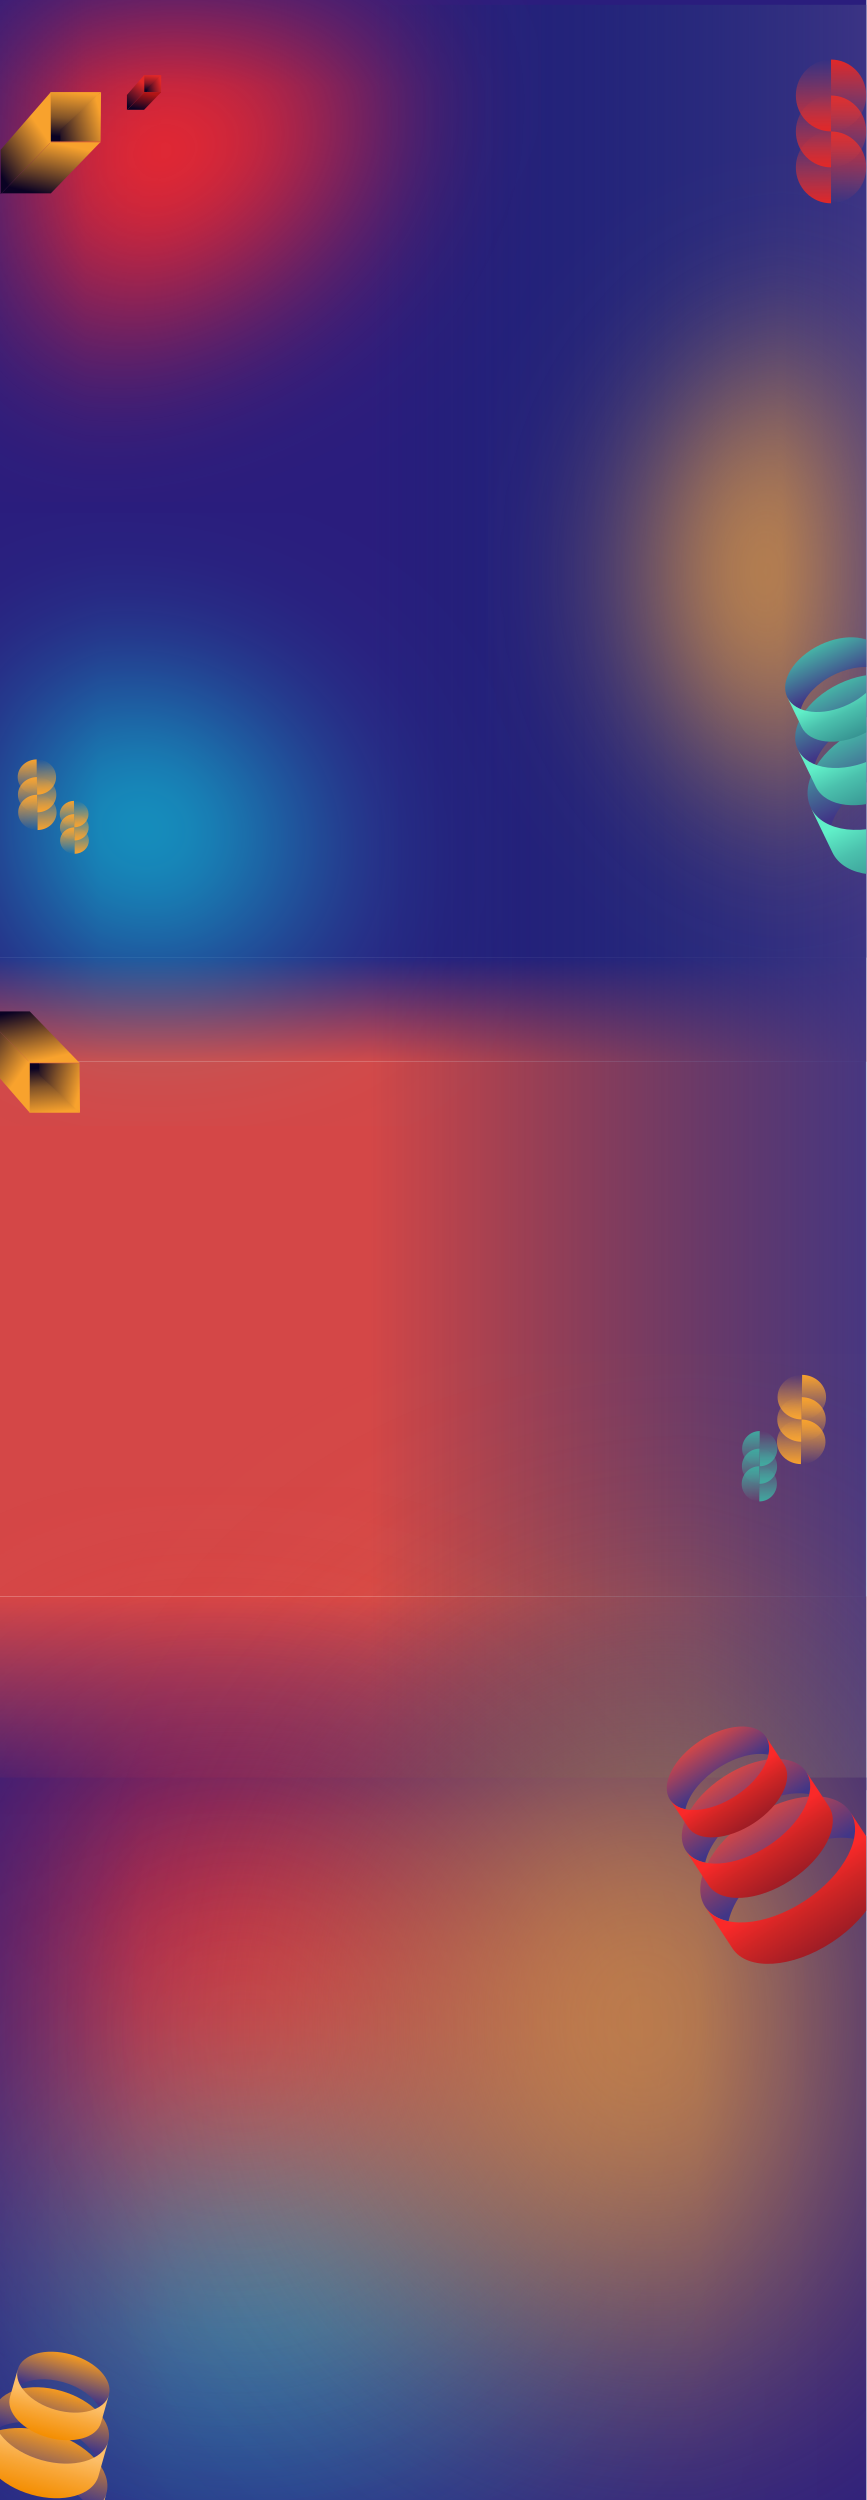
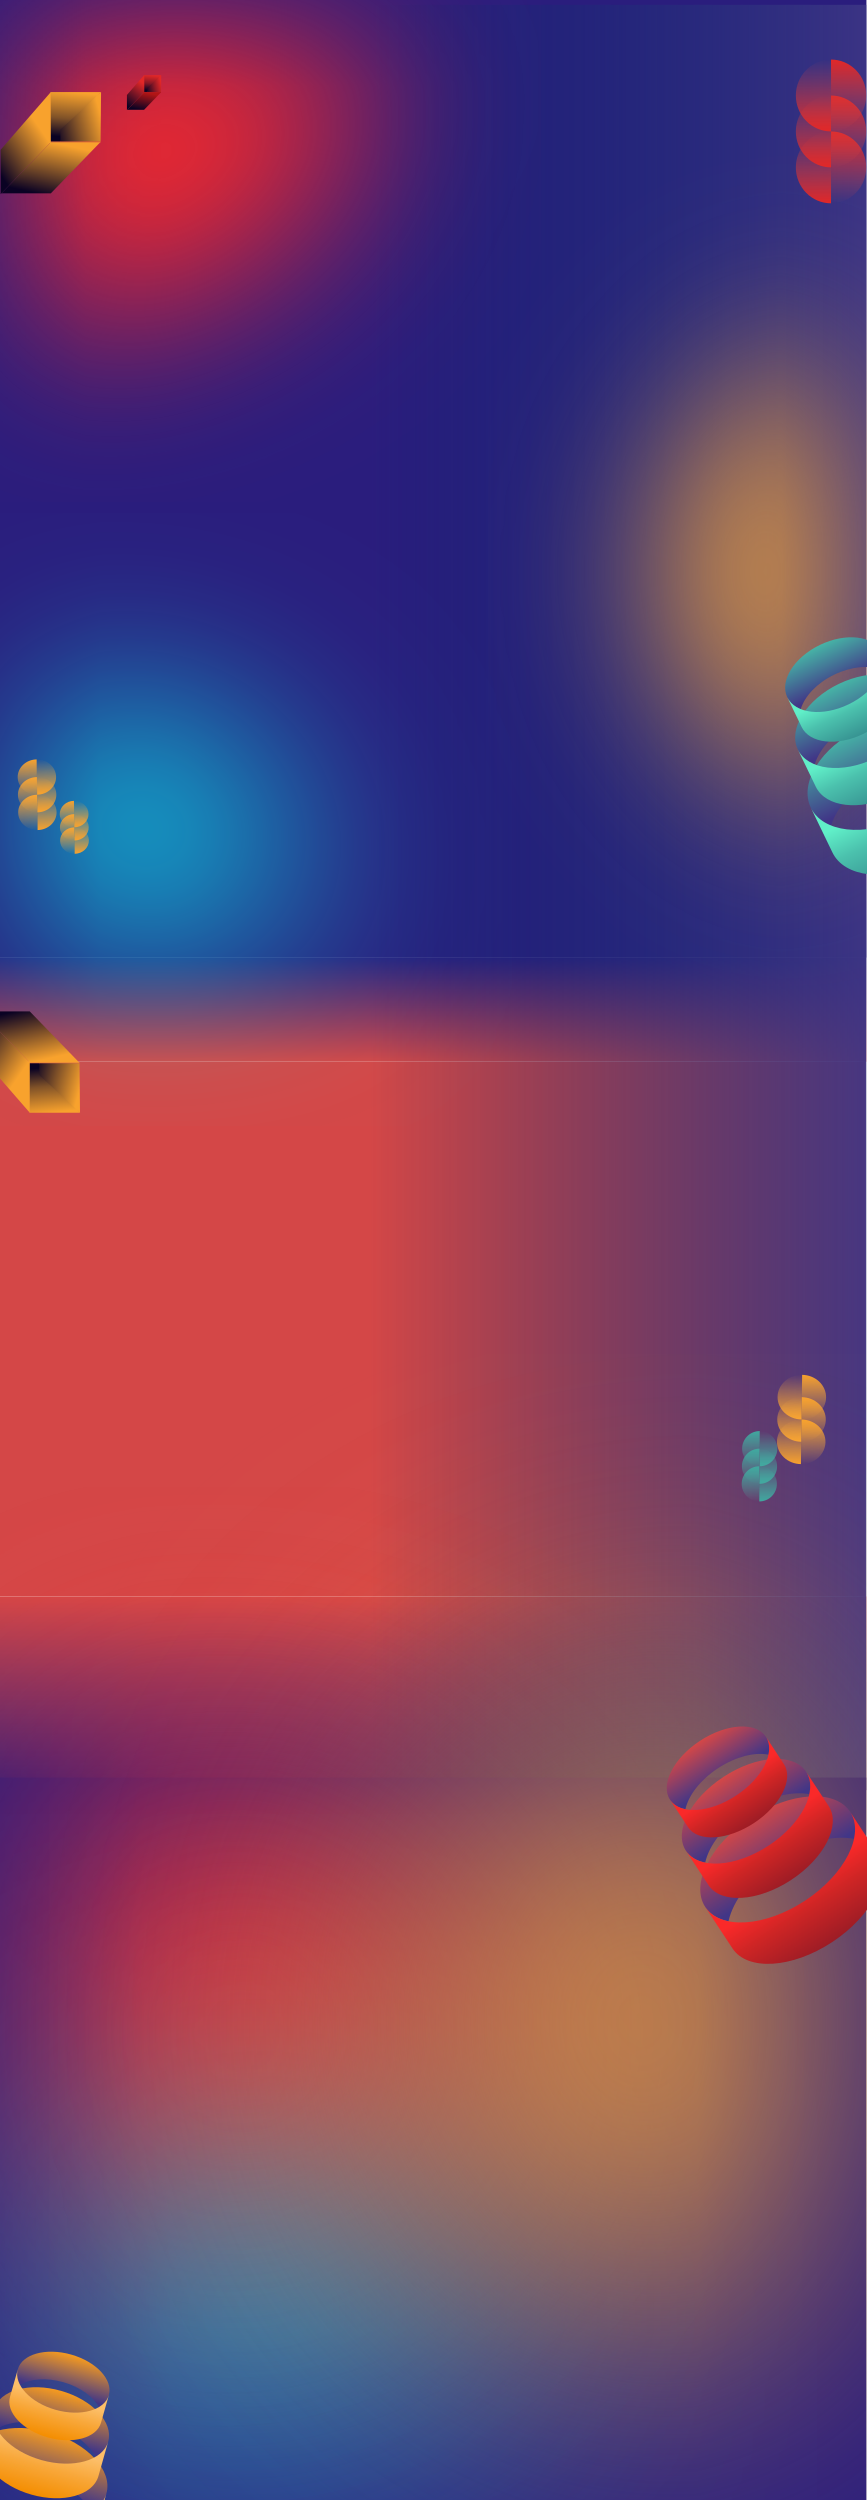
<svg xmlns="http://www.w3.org/2000/svg" width="1440" height="4156" viewBox="0 0 1440 4156" fill="none">
-   <g clip-path="url(#clip0_856_2830)">
+   <g clipPath="url(#clip0_856_2830)">
    <rect width="1440" height="4156" fill="white" />
    <rect y="2654" width="1440" height="322" fill="url(#paint0_linear_856_2830)" />
    <rect y="1592" width="1440" height="173" fill="url(#paint1_linear_856_2830)" />
    <rect y="1765" width="1439" height="889" fill="#D44747" />
    <path d="M0 -7H1440V1592H0V-7Z" fill="#2A1D7D" />
    <path d="M0 -7H1440V1592H0V-7Z" fill="#2A1D7D" />
    <rect y="8" width="1440" height="4148" fill="url(#paint2_linear_856_2830)" />
    <g filter="url(#filter0_f_856_2830)">
      <path d="M2102 949.792C2102 1179.65 1880.28 1366 1606.78 1366C1333.28 1366 1111.56 1179.65 1111.56 949.792C1111.56 719.929 1333.28 533.588 1606.78 533.588C1880.28 533.588 2102 719.929 2102 949.792Z" fill="#F8A738" />
    </g>
    <g filter="url(#filter1_f_856_2830)">
      <path d="M501 1521.5C501 1437.29 465.389 1356.54 402.002 1296.99C338.615 1237.45 252.643 1204 163 1204C73.357 1204 -12.615 1237.45 -76.002 1296.99C-139.389 1356.54 -175 1437.29 -175 1521.5L163 1521.5H501Z" fill="#00FFFC" />
    </g>
    <g filter="url(#filter2_f_856_2830)">
      <ellipse cx="83.853" cy="143.702" rx="513.853" ry="389.887" fill="#FA2929" />
    </g>
    <path d="M1381.5 337.999C1365.98 337.999 1351.1 331.704 1340.13 320.498C1329.16 309.293 1323 294.095 1323 278.249C1323 262.402 1329.16 247.205 1340.14 236C1351.11 224.795 1365.99 218.5 1381.5 218.5L1381.5 278.25L1381.5 337.999Z" fill="url(#paint3_linear_856_2830)" />
    <path d="M1381.5 218.5C1397.01 218.501 1411.89 224.796 1422.86 236.001C1433.83 247.207 1440 262.404 1440 278.251C1440 294.097 1433.83 309.295 1422.86 320.5C1411.89 331.705 1397.01 337.999 1381.5 337.999L1381.5 278.25L1381.5 218.5Z" fill="url(#paint4_linear_856_2830)" />
    <path d="M1381.5 278.25C1365.98 278.249 1351.11 271.954 1340.13 260.749C1329.16 249.543 1323 234.346 1323 218.499C1323 202.653 1329.17 187.455 1340.14 176.25C1351.11 165.045 1365.99 158.751 1381.5 158.751L1381.5 218.5L1381.5 278.25Z" fill="url(#paint5_linear_856_2830)" />
    <path d="M1381.5 158.751C1397.02 158.751 1411.89 165.046 1422.86 176.252C1433.83 187.457 1440 202.655 1440 218.501C1440 234.348 1433.83 249.545 1422.86 260.75C1411.89 271.955 1397.01 278.25 1381.5 278.25L1381.5 218.5L1381.5 158.751Z" fill="url(#paint6_linear_856_2830)" />
    <path d="M1381.5 218.5C1365.99 218.5 1351.11 212.205 1340.14 200.999C1329.17 189.794 1323 174.596 1323 158.75C1323 142.903 1329.17 127.706 1340.14 116.501C1351.11 105.296 1365.99 99.001 1381.5 99.001L1381.5 158.751L1381.5 218.5Z" fill="url(#paint7_linear_856_2830)" />
    <path d="M1381.5 99.002C1397.02 99.002 1411.9 105.297 1422.87 116.503C1433.84 127.708 1440 142.906 1440 158.752C1440 174.599 1433.84 189.796 1422.86 201.001C1411.89 212.206 1397.01 218.501 1381.5 218.501L1381.5 158.751L1381.5 99.002Z" fill="url(#paint8_linear_856_2830)" />
    <path d="M239.524 125L211 157.803V183L239.524 153.525V125Z" fill="url(#paint9_linear_856_2830)" />
    <path d="M267.573 153.524H239.524L211.475 182.524H239.524L267.573 153.524Z" fill="url(#paint10_linear_856_2830)" />
    <path d="M239.381 125H268.049L244.828 153.095H239.381V125Z" fill="url(#paint11_linear_856_2830)" />
    <path d="M268.049 125L267.762 153.095H244.971V146.358L268.049 125Z" fill="url(#paint12_linear_856_2830)" />
    <path d="M267.762 153.382H239.381" stroke="url(#paint13_linear_856_2830)" />
    <path d="M239.381 154.476V125.951" stroke="url(#paint14_linear_856_2830)" />
    <path d="M84.503 153L1 249.028V322.789L84.503 236.503V153Z" fill="url(#paint15_linear_856_2830)" />
    <path d="M166.614 236.503H84.503L2.392 321.398H84.503L166.614 236.503Z" fill="url(#paint16_linear_856_2830)" />
    <path d="M84.083 153H168.006L100.029 235.244H84.083V153Z" fill="url(#paint17_linear_856_2830)" />
    <path d="M168.006 153L167.167 235.244H100.448V215.522L168.006 153Z" fill="url(#paint18_linear_856_2830)" />
    <path d="M167.167 236.084H84.083" stroke="url(#paint19_linear_856_2830)" />
    <path d="M84.084 239.286V155.012" stroke="url(#paint20_linear_856_2830)" />
    <path d="M62.518 1379.88C70.985 1379.76 79.063 1376.56 84.976 1370.98C90.889 1365.39 94.153 1357.87 94.048 1350.09C93.944 1342.3 90.481 1334.88 84.42 1329.45C78.359 1324.02 70.198 1321.04 61.731 1321.15L62.125 1350.52L62.518 1379.88Z" fill="url(#paint21_linear_856_2830)" />
    <path d="M61.732 1321.15C53.265 1321.27 45.187 1324.47 39.274 1330.06C33.361 1335.64 30.097 1343.16 30.202 1350.94C30.306 1358.73 33.769 1366.15 39.83 1371.58C45.891 1377.01 54.052 1379.99 62.519 1379.88L62.125 1350.52L61.732 1321.15Z" fill="url(#paint22_linear_856_2830)" />
    <path d="M62.115 1350.52C70.582 1350.4 78.66 1347.2 84.573 1341.61C90.486 1336.03 93.749 1328.51 93.645 1320.73C93.541 1312.94 90.077 1305.51 84.017 1300.09C77.956 1294.66 69.795 1291.68 61.328 1291.79L61.721 1321.15L62.115 1350.52Z" fill="url(#paint23_linear_856_2830)" />
    <path d="M61.329 1291.79C52.862 1291.9 44.784 1295.11 38.871 1300.69C32.958 1306.28 29.694 1313.79 29.799 1321.58C29.903 1329.37 33.367 1336.79 39.427 1342.22C45.488 1347.64 53.649 1350.63 62.116 1350.52L61.722 1321.15L61.329 1291.79Z" fill="url(#paint24_linear_856_2830)" />
    <path d="M61.711 1321.15C70.177 1321.04 78.256 1317.84 84.169 1312.25C90.082 1306.66 93.345 1299.15 93.241 1291.36C93.136 1283.58 89.673 1276.15 83.612 1270.73C77.552 1265.3 69.39 1262.31 60.924 1262.43L61.317 1291.79L61.711 1321.15Z" fill="url(#paint25_linear_856_2830)" />
    <path d="M60.923 1262.43C52.457 1262.54 44.378 1265.74 38.465 1271.33C32.552 1276.92 29.289 1284.43 29.393 1292.22C29.497 1300.01 32.961 1307.43 39.021 1312.86C45.082 1318.28 53.243 1321.27 61.71 1321.15L61.317 1291.79L60.923 1262.43Z" fill="url(#paint26_linear_856_2830)" />
    <path d="M124.13 1419.38C130.478 1419.29 136.535 1416.89 140.969 1412.7C145.402 1408.52 147.849 1402.88 147.77 1397.04C147.692 1391.21 145.095 1385.64 140.551 1381.57C136.007 1377.5 129.888 1375.26 123.54 1375.35L123.835 1397.36L124.13 1419.38Z" fill="url(#paint27_linear_856_2830)" />
    <path d="M123.541 1375.35C117.193 1375.44 111.136 1377.84 106.702 1382.02C102.269 1386.21 99.822 1391.85 99.901 1397.69C99.979 1403.52 102.576 1409.09 107.12 1413.16C111.664 1417.23 117.783 1419.46 124.13 1419.38L123.836 1397.36L123.541 1375.35Z" fill="url(#paint28_linear_856_2830)" />
    <path d="M123.828 1397.36C130.176 1397.28 136.233 1394.88 140.666 1390.69C145.1 1386.5 147.546 1380.87 147.468 1375.03C147.39 1369.19 144.793 1363.63 140.249 1359.56C135.705 1355.49 129.586 1353.25 123.238 1353.34L123.533 1375.35L123.828 1397.36Z" fill="url(#paint29_linear_856_2830)" />
    <path d="M123.238 1353.34C116.89 1353.42 110.833 1355.82 106.4 1360.01C101.967 1364.2 99.52 1369.83 99.598 1375.67C99.677 1381.51 102.273 1387.08 106.817 1391.14C111.361 1395.21 117.48 1397.45 123.828 1397.36L123.533 1375.35L123.238 1353.34Z" fill="url(#paint30_linear_856_2830)" />
    <path d="M123.524 1375.35C129.872 1375.27 135.929 1372.86 140.363 1368.68C144.796 1364.49 147.243 1358.85 147.164 1353.01C147.086 1347.18 144.489 1341.61 139.945 1337.54C135.401 1333.47 129.282 1331.24 122.934 1331.32L123.229 1353.34L123.524 1375.35Z" fill="url(#paint31_linear_856_2830)" />
    <path d="M122.935 1331.32C116.587 1331.41 110.53 1333.81 106.096 1338C101.663 1342.18 99.216 1347.82 99.295 1353.66C99.373 1359.49 101.97 1365.06 106.514 1369.13C111.058 1373.2 117.177 1375.44 123.525 1375.35L123.23 1353.34L122.935 1331.32Z" fill="url(#paint32_linear_856_2830)" />
    <path d="M0 2955.02H1440V4156H0V2955.02Z" fill="#2A1D7D" />
    <g filter="url(#filter3_f_856_2830)">
      <ellipse cx="325" cy="3378.11" rx="511" ry="405.082" fill="#FA2929" />
    </g>
    <g filter="url(#filter4_f_856_2830)">
      <ellipse cx="423.5" cy="3868.75" rx="333.5" ry="252.839" fill="#00FFFC" />
    </g>
    <g filter="url(#filter5_f_856_2830)">
      <ellipse cx="1300.5" cy="3360.38" rx="618.5" ry="508.376" fill="#F8A738" />
    </g>
    <path d="M1419.72 3056.91C1423.32 3040.06 1421.46 3024.46 1413.23 3011.92C1388.26 2973.92 1314.1 2978.53 1247.59 3022.23C1181.08 3065.93 1147.41 3132.16 1172.38 3170.16C1180.62 3182.7 1194.2 3190.59 1211.1 3193.98C1218.41 3159.73 1248.23 3120.33 1292.8 3091.04C1337.38 3061.76 1385.39 3050.03 1419.72 3056.91Z" fill="url(#paint33_linear_856_2830)" />
    <path d="M1338.02 3159.85C1404.52 3116.16 1438.2 3049.93 1413.23 3011.92L1458.44 3080.73C1483.41 3118.74 1449.73 3184.97 1383.23 3228.67C1316.72 3272.36 1242.56 3276.98 1217.59 3238.97L1172.38 3170.16C1197.35 3208.17 1271.51 3203.55 1338.02 3159.85Z" fill="url(#paint34_linear_856_2830)" />
    <path d="M1345.49 2982.72C1348.47 2968.73 1346.93 2955.78 1340.1 2945.38C1319.38 2913.85 1257.84 2917.68 1202.65 2953.94C1147.47 2990.19 1119.53 3045.15 1140.25 3076.69C1147.08 3087.09 1158.35 3093.64 1172.37 3096.45C1178.44 3068.04 1203.18 3035.34 1240.17 3011.04C1277.16 2986.73 1316.99 2977 1345.49 2982.72Z" fill="url(#paint35_linear_856_2830)" />
    <path d="M1277.69 3068.14C1332.87 3031.88 1360.81 2976.92 1340.1 2945.38L1377.61 3002.48C1398.33 3034.02 1370.39 3088.98 1315.2 3125.24C1260.01 3161.49 1198.48 3165.32 1177.76 3133.79L1140.25 3076.69C1160.96 3108.22 1222.5 3104.39 1277.69 3068.14Z" fill="url(#paint36_linear_856_2830)" />
    <path d="M1277.56 2916.95C1279.94 2905.79 1278.71 2895.47 1273.26 2887.17C1256.73 2862.01 1207.64 2865.07 1163.62 2893.99C1119.59 2922.92 1097.3 2966.76 1113.83 2991.91C1119.28 3000.21 1128.27 3005.44 1139.46 3007.68C1144.3 2985.01 1164.04 2958.93 1193.54 2939.54C1223.05 2920.16 1254.83 2912.39 1277.56 2916.95Z" fill="url(#paint37_linear_856_2830)" />
    <path d="M1223.47 2985.09C1267.49 2956.17 1289.78 2912.33 1273.26 2887.17L1303.18 2932.72C1319.71 2957.88 1297.42 3001.72 1253.4 3030.64C1209.37 3059.57 1160.29 3062.62 1143.76 3037.46L1113.83 2991.91C1130.36 3017.07 1179.45 3014.02 1223.47 2985.09Z" fill="url(#paint38_linear_856_2830)" />
    <path d="M151.768 4175.5C164.382 4168.06 173.3 4157.79 176.876 4145.16C187.718 4106.86 145.33 4061.33 82.2 4043.46C19.07 4025.59 -40.896 4042.15 -51.738 4080.44C-55.314 4093.07 -53.1 4106.49 -46.261 4119.44C-20.629 4104.31 20.259 4100.83 62.569 4112.8C104.879 4124.78 137.872 4149.18 151.768 4175.5Z" fill="url(#paint39_linear_856_2830)" />
    <path d="M42.938 4182.15C106.068 4200.02 166.034 4183.46 176.876 4145.16L157.245 4214.51C146.403 4252.8 86.437 4269.36 23.307 4251.49C-39.823 4233.62 -82.211 4188.09 -71.369 4149.79L-51.738 4080.44C-62.58 4118.74 -20.192 4164.28 42.938 4182.15Z" fill="url(#paint40_linear_856_2830)" />
    <path d="M159.031 4084.07C169.497 4077.89 176.898 4069.37 179.865 4058.89C188.861 4027.11 153.688 3989.33 101.304 3974.5C48.919 3959.67 -0.84 3973.41 -9.836 4005.19C-12.803 4015.67 -10.966 4026.8 -5.292 4037.55C15.977 4024.99 49.906 4022.1 85.014 4032.04C120.122 4041.98 147.5 4062.23 159.031 4084.07Z" fill="url(#paint41_linear_856_2830)" />
    <path d="M68.726 4089.58C121.111 4104.41 170.87 4090.67 179.866 4058.89L163.577 4116.43C154.58 4148.21 104.821 4161.95 52.437 4147.12C0.052 4132.29 -35.121 4094.51 -26.124 4062.73L-9.835 4005.19C-18.831 4036.97 16.342 4074.75 68.726 4089.58Z" fill="url(#paint42_linear_856_2830)" />
    <path d="M164.334 4001.64C172.683 3996.71 178.586 3989.91 180.953 3981.55C188.13 3956.2 160.072 3926.06 118.283 3914.23C76.495 3902.4 36.801 3913.36 29.625 3938.71C27.258 3947.07 28.724 3955.95 33.25 3964.53C50.217 3954.51 77.283 3952.2 105.289 3960.13C133.295 3968.06 155.135 3984.21 164.334 4001.64Z" fill="url(#paint43_linear_856_2830)" />
    <path d="M92.295 4006.03C134.083 4017.86 173.777 4006.9 180.953 3981.55L167.959 4027.45C160.783 4052.8 121.089 4063.76 79.301 4051.93C37.512 4040.1 9.454 4009.96 16.631 3984.61L29.625 3938.71C22.448 3964.06 50.507 3994.2 92.295 4006.03Z" fill="url(#paint44_linear_856_2830)" />
    <path d="M1381.67 1372.36C1366.35 1366.23 1354.46 1356.26 1347.9 1342.67C1328.02 1301.46 1364.69 1242.59 1429.8 1211.18C1494.91 1179.77 1563.81 1187.71 1583.69 1228.92C1590.25 1242.51 1590.65 1258.02 1585.92 1273.83C1554.77 1261.36 1509.43 1264.74 1465.8 1285.79C1422.16 1306.84 1391.3 1340.23 1381.67 1372.36Z" fill="url(#paint45_linear_856_2830)" />
    <path d="M1501.79 1360.41C1436.68 1391.82 1367.78 1383.87 1347.9 1342.67L1383.9 1417.28C1403.78 1458.49 1472.68 1466.43 1537.79 1435.02C1602.9 1403.61 1639.57 1344.74 1619.69 1303.53L1583.69 1228.92C1603.57 1270.12 1566.9 1328.99 1501.79 1360.41Z" fill="url(#paint46_linear_856_2830)" />
    <path d="M1354.39 1270.71C1341.68 1265.62 1331.81 1257.35 1326.37 1246.07C1309.88 1211.87 1340.3 1163.03 1394.33 1136.96C1448.36 1110.9 1505.53 1117.49 1522.03 1151.68C1527.47 1162.96 1527.8 1175.83 1523.87 1188.95C1498.03 1178.61 1460.41 1181.41 1424.2 1198.88C1387.99 1216.34 1362.38 1244.05 1354.39 1270.71Z" fill="url(#paint47_linear_856_2830)" />
    <path d="M1454.07 1260.79C1400.04 1286.85 1342.87 1280.26 1326.37 1246.07L1356.24 1307.98C1372.74 1342.18 1429.91 1348.77 1483.94 1322.7C1537.97 1296.64 1568.39 1247.79 1551.9 1213.59L1522.03 1151.68C1538.52 1185.87 1508.1 1234.72 1454.07 1260.79Z" fill="url(#paint48_linear_856_2830)" />
    <path d="M1331.16 1178.85C1321.02 1174.79 1313.15 1168.19 1308.81 1159.19C1295.65 1131.91 1319.92 1092.95 1363.02 1072.15C1406.12 1051.36 1451.73 1056.62 1464.89 1083.9C1469.23 1092.89 1469.5 1103.16 1466.36 1113.63C1445.75 1105.37 1415.73 1107.61 1386.85 1121.54C1357.96 1135.48 1337.53 1157.58 1331.16 1178.85Z" fill="url(#paint49_linear_856_2830)" />
    <path d="M1410.67 1170.93C1367.58 1191.73 1321.97 1186.47 1308.81 1159.19L1332.64 1208.58C1345.79 1235.86 1391.4 1241.12 1434.5 1220.32C1477.6 1199.53 1501.87 1160.56 1488.71 1133.29L1464.89 1083.9C1478.05 1111.17 1453.77 1150.14 1410.67 1170.93Z" fill="url(#paint50_linear_856_2830)" />
    <path d="M49.503 1849.79L-34 1753.76V1680L49.503 1766.29V1849.79Z" fill="url(#paint51_linear_856_2830)" />
    <path d="M131.614 1766.29H49.503L-32.608 1681.39H49.503L131.614 1766.29Z" fill="url(#paint52_linear_856_2830)" />
    <path d="M49.083 1849.79H133.006L65.028 1767.55H49.083V1849.79Z" fill="url(#paint53_linear_856_2830)" />
    <path d="M133.006 1849.79L132.167 1767.55H65.448V1787.27L133.006 1849.79Z" fill="url(#paint54_linear_856_2830)" />
    <path d="M132.167 1766.71H49.083" stroke="url(#paint55_linear_856_2830)" />
    <path d="M49.084 1763.5L49.084 1847.78" stroke="url(#paint56_linear_856_2830)" />
    <path d="M1262.95 2437.5C1270.71 2437.5 1278.15 2434.42 1283.63 2428.93C1289.12 2423.45 1292.2 2416.01 1292.2 2408.25C1292.2 2400.49 1289.12 2393.05 1283.63 2387.57C1278.15 2382.08 1270.71 2379 1262.95 2379L1262.95 2408.25V2437.5Z" fill="url(#paint57_linear_856_2830)" />
    <path d="M1262.95 2379C1255.19 2379 1247.75 2382.08 1242.26 2387.57C1236.78 2393.05 1233.7 2400.49 1233.7 2408.25C1233.7 2416.01 1236.78 2423.45 1242.26 2428.93C1247.75 2434.42 1255.19 2437.5 1262.95 2437.5L1262.95 2408.25V2379Z" fill="url(#paint58_linear_856_2830)" />
    <path d="M1262.6 2466.75C1270.36 2466.75 1277.8 2463.67 1283.28 2458.18C1288.77 2452.7 1291.85 2445.26 1291.85 2437.5C1291.85 2429.74 1288.77 2422.3 1283.28 2416.82C1277.8 2411.33 1270.36 2408.25 1262.6 2408.25L1262.6 2437.5V2466.75Z" fill="url(#paint59_linear_856_2830)" />
    <path d="M1262.6 2408.25C1254.84 2408.25 1247.4 2411.33 1241.92 2416.82C1236.43 2422.3 1233.35 2429.74 1233.35 2437.5C1233.35 2445.26 1236.43 2452.7 1241.92 2458.18C1247.4 2463.67 1254.84 2466.75 1262.6 2466.75L1262.6 2437.5V2408.25Z" fill="url(#paint60_linear_856_2830)" />
    <path d="M1262.25 2496C1270.01 2496 1277.45 2492.92 1282.94 2487.43C1288.42 2481.95 1291.5 2474.51 1291.5 2466.75C1291.5 2458.99 1288.42 2451.55 1282.94 2446.07C1277.45 2440.58 1270.01 2437.5 1262.25 2437.5L1262.25 2466.75V2496Z" fill="url(#paint61_linear_856_2830)" />
    <path d="M1262.25 2437.5C1254.49 2437.5 1247.05 2440.58 1241.57 2446.07C1236.08 2451.55 1233 2458.99 1233 2466.75C1233 2474.51 1236.08 2481.95 1241.57 2487.43C1247.05 2492.92 1254.49 2496 1262.25 2496L1262.25 2466.75V2437.5Z" fill="url(#paint62_linear_856_2830)" />
    <path d="M1333.45 2285.54C1344.15 2285.68 1354.35 2289.73 1361.82 2296.79C1369.29 2303.85 1373.42 2313.34 1373.28 2323.18C1373.15 2333.02 1368.78 2342.4 1361.12 2349.25C1353.46 2356.11 1343.15 2359.88 1332.45 2359.74L1332.95 2322.64L1333.45 2285.54Z" fill="url(#paint63_linear_856_2830)" />
    <path d="M1332.45 2359.74C1321.76 2359.59 1311.55 2355.55 1304.08 2348.49C1296.61 2341.43 1292.49 2331.94 1292.62 2322.1C1292.75 2312.26 1297.13 2302.88 1304.78 2296.02C1312.44 2289.17 1322.75 2285.4 1333.45 2285.54L1332.95 2322.64L1332.45 2359.74Z" fill="url(#paint64_linear_856_2830)" />
    <path d="M1332.94 2322.64C1343.64 2322.78 1353.84 2326.83 1361.31 2333.89C1368.78 2340.94 1372.91 2350.44 1372.77 2360.28C1372.64 2370.11 1368.27 2379.49 1360.61 2386.35C1352.95 2393.2 1342.64 2396.98 1331.94 2396.83L1332.44 2359.74L1332.94 2322.64Z" fill="url(#paint65_linear_856_2830)" />
    <path d="M1331.95 2396.83C1321.25 2396.69 1311.04 2392.64 1303.57 2385.58C1296.1 2378.53 1291.98 2369.03 1292.11 2359.19C1292.24 2349.36 1296.62 2339.98 1304.27 2333.12C1311.93 2326.27 1322.24 2322.49 1332.94 2322.64L1332.44 2359.74L1331.95 2396.83Z" fill="url(#paint66_linear_856_2830)" />
    <path d="M1332.43 2359.73C1343.12 2359.88 1353.33 2363.92 1360.8 2370.98C1368.27 2378.04 1372.4 2387.53 1372.26 2397.37C1372.13 2407.21 1367.76 2416.59 1360.1 2423.45C1352.44 2430.3 1342.13 2434.07 1331.43 2433.93L1331.93 2396.83L1332.43 2359.73Z" fill="url(#paint67_linear_856_2830)" />
    <path d="M1331.43 2433.93C1320.74 2433.79 1310.53 2429.74 1303.06 2422.68C1295.59 2415.62 1291.47 2406.13 1291.6 2396.29C1291.73 2386.45 1296.1 2377.07 1303.76 2370.22C1311.42 2363.36 1321.73 2359.59 1332.43 2359.73L1331.93 2396.83L1331.43 2433.93Z" fill="url(#paint68_linear_856_2830)" />
  </g>
  <defs>
    <filter id="filter0_f_856_2830" x="811.559" y="233.588" width="1590.44" height="1432.41" filterUnits="userSpaceOnUse" color-interpolation-filters="sRGB">
      <feFlood flood-opacity="0" result="BackgroundImageFix" />
      <feBlend mode="normal" in="SourceGraphic" in2="BackgroundImageFix" result="shape" />
      <feGaussianBlur stdDeviation="150" result="effect1_foregroundBlur_856_2830" />
    </filter>
    <filter id="filter1_f_856_2830" x="-525" y="854" width="1376" height="1017.5" filterUnits="userSpaceOnUse" color-interpolation-filters="sRGB">
      <feFlood flood-opacity="0" result="BackgroundImageFix" />
      <feBlend mode="normal" in="SourceGraphic" in2="BackgroundImageFix" result="shape" />
      <feGaussianBlur stdDeviation="175" result="effect1_foregroundBlur_856_2830" />
    </filter>
    <filter id="filter2_f_856_2830" x="-730" y="-546.185" width="1627.71" height="1379.77" filterUnits="userSpaceOnUse" color-interpolation-filters="sRGB">
      <feFlood flood-opacity="0" result="BackgroundImageFix" />
      <feBlend mode="normal" in="SourceGraphic" in2="BackgroundImageFix" result="shape" />
      <feGaussianBlur stdDeviation="150" result="effect1_foregroundBlur_856_2830" />
    </filter>
    <filter id="filter3_f_856_2830" x="-686" y="2473.02" width="2022" height="1810.16" filterUnits="userSpaceOnUse" color-interpolation-filters="sRGB">
      <feFlood flood-opacity="0" result="BackgroundImageFix" />
      <feBlend mode="normal" in="SourceGraphic" in2="BackgroundImageFix" result="shape" />
      <feGaussianBlur stdDeviation="250" result="effect1_foregroundBlur_856_2830" />
    </filter>
    <filter id="filter4_f_856_2830" x="-510" y="3015.91" width="1867" height="1705.68" filterUnits="userSpaceOnUse" color-interpolation-filters="sRGB">
      <feFlood flood-opacity="0" result="BackgroundImageFix" />
      <feBlend mode="normal" in="SourceGraphic" in2="BackgroundImageFix" result="shape" />
      <feGaussianBlur stdDeviation="300" result="effect1_foregroundBlur_856_2830" />
    </filter>
    <filter id="filter5_f_856_2830" x="82" y="2252" width="2437" height="2216.75" filterUnits="userSpaceOnUse" color-interpolation-filters="sRGB">
      <feFlood flood-opacity="0" result="BackgroundImageFix" />
      <feBlend mode="normal" in="SourceGraphic" in2="BackgroundImageFix" result="shape" />
      <feGaussianBlur stdDeviation="300" result="effect1_foregroundBlur_856_2830" />
    </filter>
    <linearGradient id="paint0_linear_856_2830" x1="720" y1="2654" x2="720" y2="2976" gradientUnits="userSpaceOnUse">
      <stop stop-color="#D54747" />
      <stop offset="1" stop-color="#2A1D7D" />
    </linearGradient>
    <linearGradient id="paint1_linear_856_2830" x1="720" y1="1592" x2="720" y2="1765" gradientUnits="userSpaceOnUse">
      <stop stop-color="#2A1D7D" />
      <stop offset="1" stop-color="#D44747" />
    </linearGradient>
    <linearGradient id="paint2_linear_856_2830" x1="614.4" y1="2082" x2="1507.2" y2="2082" gradientUnits="userSpaceOnUse">
      <stop stop-color="#00296B" stop-opacity="0" />
      <stop offset="1" stop-color="#413687" />
    </linearGradient>
    <linearGradient id="paint3_linear_856_2830" x1="1381.5" y1="218.5" x2="1381.5" y2="337.999" gradientUnits="userSpaceOnUse">
      <stop stop-color="#D44747" stop-opacity="0" />
      <stop offset="1" stop-color="#E22727" />
    </linearGradient>
    <linearGradient id="paint4_linear_856_2830" x1="1381.5" y1="337.999" x2="1381.5" y2="218.5" gradientUnits="userSpaceOnUse">
      <stop stop-color="#D44747" stop-opacity="0" />
      <stop offset="1" stop-color="#E22727" />
    </linearGradient>
    <linearGradient id="paint5_linear_856_2830" x1="1381.5" y1="158.751" x2="1381.5" y2="278.25" gradientUnits="userSpaceOnUse">
      <stop stop-color="#D44747" stop-opacity="0" />
      <stop offset="1" stop-color="#E22727" />
    </linearGradient>
    <linearGradient id="paint6_linear_856_2830" x1="1381.5" y1="278.25" x2="1381.5" y2="158.751" gradientUnits="userSpaceOnUse">
      <stop stop-color="#D44747" stop-opacity="0" />
      <stop offset="1" stop-color="#E22727" />
    </linearGradient>
    <linearGradient id="paint7_linear_856_2830" x1="1381.5" y1="99.001" x2="1381.5" y2="218.5" gradientUnits="userSpaceOnUse">
      <stop stop-color="#D44747" stop-opacity="0" />
      <stop offset="1" stop-color="#E22727" />
    </linearGradient>
    <linearGradient id="paint8_linear_856_2830" x1="1381.5" y1="218.501" x2="1381.5" y2="99.002" gradientUnits="userSpaceOnUse">
      <stop stop-color="#D44747" stop-opacity="0" />
      <stop offset="1" stop-color="#E22727" />
    </linearGradient>
    <linearGradient id="paint9_linear_856_2830" x1="239.524" y1="139.738" x2="211" y2="175.869" gradientUnits="userSpaceOnUse">
      <stop stop-color="#E22727" />
      <stop offset="1" stop-color="#0A0223" />
    </linearGradient>
    <linearGradient id="paint10_linear_856_2830" x1="239.999" y1="153.524" x2="233.344" y2="183" gradientUnits="userSpaceOnUse">
      <stop stop-color="#B21515" />
      <stop offset="1" stop-color="#0A0223" />
    </linearGradient>
    <linearGradient id="paint11_linear_856_2830" x1="251.278" y1="125" x2="248.51" y2="150.718" gradientUnits="userSpaceOnUse">
      <stop stop-color="#E22727" />
      <stop offset="0.529" stop-color="#871725" />
      <stop offset="1" stop-color="#0A0223" />
    </linearGradient>
    <linearGradient id="paint12_linear_856_2830" x1="267.762" y1="137.757" x2="240.603" y2="145.419" gradientUnits="userSpaceOnUse">
      <stop stop-color="#E22727" />
      <stop offset="0.425" stop-color="#8F1925" />
      <stop offset="1" stop-color="#0A0223" />
    </linearGradient>
    <linearGradient id="paint13_linear_856_2830" x1="268.049" y1="153.532" x2="239.524" y2="153.532" gradientUnits="userSpaceOnUse">
      <stop stop-color="#AA1416" />
      <stop offset="0.29" stop-color="#B21515" />
      <stop offset="1" stop-color="#B21515" />
    </linearGradient>
    <linearGradient id="paint14_linear_856_2830" x1="239.532" y1="126.426" x2="239.08" y2="154.476" gradientUnits="userSpaceOnUse">
      <stop stop-color="#E22727" />
      <stop offset="0.507" stop-color="#D92627" />
      <stop offset="1" stop-color="#B21515" />
    </linearGradient>
    <linearGradient id="paint15_linear_856_2830" x1="81.485" y1="235.497" x2="1" y2="290.83" gradientUnits="userSpaceOnUse">
      <stop stop-color="#F8A22D" />
      <stop offset="1" stop-color="#0A0223" />
    </linearGradient>
    <linearGradient id="paint16_linear_856_2830" x1="85.895" y1="236.503" x2="66.411" y2="322.789" gradientUnits="userSpaceOnUse">
      <stop stop-color="#F8A22D" />
      <stop offset="1" stop-color="#0A0223" />
    </linearGradient>
    <linearGradient id="paint17_linear_856_2830" x1="118.911" y1="153" x2="110.806" y2="228.288" gradientUnits="userSpaceOnUse">
      <stop stop-color="#F8A22D" />
      <stop offset="0.586" stop-color="#805228" />
      <stop offset="1" stop-color="#0A0223" />
    </linearGradient>
    <linearGradient id="paint18_linear_856_2830" x1="167.167" y1="190.346" x2="87.659" y2="212.775" gradientUnits="userSpaceOnUse">
      <stop stop-color="#F8A22D" />
      <stop offset="0.529" stop-color="#7E5028" />
      <stop offset="1" stop-color="#0A0223" />
    </linearGradient>
    <linearGradient id="paint19_linear_856_2830" x1="168.006" y1="236.235" x2="84.503" y2="236.235" gradientUnits="userSpaceOnUse">
      <stop stop-color="#F8A22D" />
      <stop offset="1" stop-color="#F8A22D" />
    </linearGradient>
    <linearGradient id="paint20_linear_856_2830" x1="84.234" y1="157.175" x2="80.368" y2="239.127" gradientUnits="userSpaceOnUse">
      <stop stop-color="#F8A22D" />
      <stop offset="0.477" stop-color="#F19D2D" />
      <stop offset="1" stop-color="#F8A22D" />
      <stop offset="1" stop-color="#F8A22D" />
    </linearGradient>
    <linearGradient id="paint21_linear_856_2830" x1="61.731" y1="1321.15" x2="62.518" y2="1379.88" gradientUnits="userSpaceOnUse">
      <stop stop-color="#FBAB3D" stop-opacity="0" />
      <stop offset="1" stop-color="#F8A22D" />
    </linearGradient>
    <linearGradient id="paint22_linear_856_2830" x1="62.519" y1="1379.88" x2="61.732" y2="1321.15" gradientUnits="userSpaceOnUse">
      <stop stop-color="#FBAB3D" stop-opacity="0" />
      <stop offset="1" stop-color="#F8A22D" />
    </linearGradient>
    <linearGradient id="paint23_linear_856_2830" x1="61.328" y1="1291.79" x2="62.115" y2="1350.52" gradientUnits="userSpaceOnUse">
      <stop stop-color="#FBAB3D" stop-opacity="0" />
      <stop offset="1" stop-color="#F8A22D" />
    </linearGradient>
    <linearGradient id="paint24_linear_856_2830" x1="62.116" y1="1350.52" x2="61.329" y2="1291.79" gradientUnits="userSpaceOnUse">
      <stop stop-color="#FBAB3D" stop-opacity="0" />
      <stop offset="1" stop-color="#F8A22D" />
    </linearGradient>
    <linearGradient id="paint25_linear_856_2830" x1="60.924" y1="1262.43" x2="61.711" y2="1321.15" gradientUnits="userSpaceOnUse">
      <stop stop-color="#FBAB3D" stop-opacity="0" />
      <stop offset="1" stop-color="#F8A22D" />
    </linearGradient>
    <linearGradient id="paint26_linear_856_2830" x1="61.71" y1="1321.15" x2="60.923" y2="1262.43" gradientUnits="userSpaceOnUse">
      <stop stop-color="#FBAB3D" stop-opacity="0" />
      <stop offset="1" stop-color="#F8A22D" />
    </linearGradient>
    <linearGradient id="paint27_linear_856_2830" x1="123.54" y1="1375.35" x2="124.13" y2="1419.38" gradientUnits="userSpaceOnUse">
      <stop stop-color="#FBAB3D" stop-opacity="0" />
      <stop offset="1" stop-color="#F8A22D" />
    </linearGradient>
    <linearGradient id="paint28_linear_856_2830" x1="124.13" y1="1419.38" x2="123.541" y2="1375.35" gradientUnits="userSpaceOnUse">
      <stop stop-color="#FBAB3D" stop-opacity="0" />
      <stop offset="1" stop-color="#F8A22D" />
    </linearGradient>
    <linearGradient id="paint29_linear_856_2830" x1="123.238" y1="1353.34" x2="123.828" y2="1397.36" gradientUnits="userSpaceOnUse">
      <stop stop-color="#FBAB3D" stop-opacity="0" />
      <stop offset="1" stop-color="#F8A22D" />
    </linearGradient>
    <linearGradient id="paint30_linear_856_2830" x1="123.828" y1="1397.36" x2="123.238" y2="1353.34" gradientUnits="userSpaceOnUse">
      <stop stop-color="#FBAB3D" stop-opacity="0" />
      <stop offset="1" stop-color="#F8A22D" />
    </linearGradient>
    <linearGradient id="paint31_linear_856_2830" x1="122.934" y1="1331.32" x2="123.524" y2="1375.35" gradientUnits="userSpaceOnUse">
      <stop stop-color="#FBAB3D" stop-opacity="0" />
      <stop offset="1" stop-color="#F8A22D" />
    </linearGradient>
    <linearGradient id="paint32_linear_856_2830" x1="123.525" y1="1375.35" x2="122.935" y2="1331.32" gradientUnits="userSpaceOnUse">
      <stop stop-color="#FBAB3D" stop-opacity="0" />
      <stop offset="1" stop-color="#F8A22D" />
    </linearGradient>
    <linearGradient id="paint33_linear_856_2830" x1="1247.59" y1="3022.23" x2="1309.76" y2="3116.85" gradientUnits="userSpaceOnUse">
      <stop stop-color="#D44747" />
      <stop offset="1" stop-color="#413687" />
    </linearGradient>
    <linearGradient id="paint34_linear_856_2830" x1="1319.18" y1="3131.18" x2="1383.23" y2="3228.67" gradientUnits="userSpaceOnUse">
      <stop stop-color="#FA2929" />
      <stop offset="0.42" stop-color="#CE2525" />
      <stop offset="1" stop-color="#9D1C25" />
    </linearGradient>
    <linearGradient id="paint35_linear_856_2830" x1="1202.65" y1="2953.94" x2="1254.24" y2="3032.45" gradientUnits="userSpaceOnUse">
      <stop stop-color="#D44747" />
      <stop offset="1" stop-color="#413687" />
    </linearGradient>
    <linearGradient id="paint36_linear_856_2830" x1="1262.05" y1="3044.34" x2="1315.2" y2="3125.24" gradientUnits="userSpaceOnUse">
      <stop stop-color="#FA2929" />
      <stop offset="0.42" stop-color="#CE2525" />
      <stop offset="1" stop-color="#9D1C25" />
    </linearGradient>
    <linearGradient id="paint37_linear_856_2830" x1="1163.62" y1="2893.99" x2="1204.77" y2="2956.62" gradientUnits="userSpaceOnUse">
      <stop stop-color="#D44747" />
      <stop offset="1" stop-color="#413687" />
    </linearGradient>
    <linearGradient id="paint38_linear_856_2830" x1="1211" y1="2966.11" x2="1253.4" y2="3030.64" gradientUnits="userSpaceOnUse">
      <stop stop-color="#FA2929" />
      <stop offset="0.42" stop-color="#CE2525" />
      <stop offset="1" stop-color="#9D1C25" />
    </linearGradient>
    <linearGradient id="paint39_linear_856_2830" x1="82.2" y1="4043.46" x2="55.207" y2="4138.81" gradientUnits="userSpaceOnUse">
      <stop stop-color="#F69B1F" />
      <stop offset="1" stop-color="#413687" />
    </linearGradient>
    <linearGradient id="paint40_linear_856_2830" x1="51.117" y1="4153.25" x2="23.307" y2="4251.49" gradientUnits="userSpaceOnUse">
      <stop stop-color="#FCBE68" />
      <stop offset="0.42" stop-color="#F8A739" />
      <stop offset="0.42" stop-color="#F8A738" />
      <stop offset="1" stop-color="#F48D00" />
    </linearGradient>
    <linearGradient id="paint41_linear_856_2830" x1="101.304" y1="3974.5" x2="78.906" y2="4053.62" gradientUnits="userSpaceOnUse">
      <stop stop-color="#F69B1F" />
      <stop offset="1" stop-color="#413687" />
    </linearGradient>
    <linearGradient id="paint42_linear_856_2830" x1="75.513" y1="4065.6" x2="52.437" y2="4147.12" gradientUnits="userSpaceOnUse">
      <stop stop-color="#FCBE68" />
      <stop offset="0.42" stop-color="#F8A739" />
      <stop offset="1" stop-color="#F48D00" />
    </linearGradient>
    <linearGradient id="paint43_linear_856_2830" x1="118.283" y1="3914.23" x2="100.416" y2="3977.34" gradientUnits="userSpaceOnUse">
      <stop stop-color="#F69B1F" />
      <stop offset="1" stop-color="#413687" />
    </linearGradient>
    <linearGradient id="paint44_linear_856_2830" x1="97.709" y1="3986.91" x2="79.301" y2="4051.93" gradientUnits="userSpaceOnUse">
      <stop stop-color="#FCBE68" />
      <stop offset="0.42" stop-color="#F8A739" />
      <stop offset="1" stop-color="#F48D00" />
    </linearGradient>
    <linearGradient id="paint45_linear_856_2830" x1="1429.8" y1="1211.18" x2="1479.29" y2="1313.77" gradientUnits="userSpaceOnUse">
      <stop stop-color="#46B4A6" />
      <stop offset="1" stop-color="#413687" />
    </linearGradient>
    <linearGradient id="paint46_linear_856_2830" x1="1486.79" y1="1329.32" x2="1537.79" y2="1435.02" gradientUnits="userSpaceOnUse">
      <stop stop-color="#60EFC8" />
      <stop offset="0.42" stop-color="#4BC1AD" />
      <stop offset="1" stop-color="#379392" />
    </linearGradient>
    <linearGradient id="paint47_linear_856_2830" x1="1394.33" y1="1136.96" x2="1435.4" y2="1222.09" gradientUnits="userSpaceOnUse">
      <stop stop-color="#46B4A6" />
      <stop offset="1" stop-color="#413687" />
    </linearGradient>
    <linearGradient id="paint48_linear_856_2830" x1="1441.62" y1="1234.99" x2="1483.94" y2="1322.7" gradientUnits="userSpaceOnUse">
      <stop stop-color="#60EFC8" />
      <stop offset="0.42" stop-color="#4BC1AD" />
      <stop offset="1" stop-color="#379392" />
    </linearGradient>
    <linearGradient id="paint49_linear_856_2830" x1="1363.02" y1="1072.15" x2="1395.78" y2="1140.07" gradientUnits="userSpaceOnUse">
      <stop stop-color="#46B4A6" />
      <stop offset="1" stop-color="#413687" />
    </linearGradient>
    <linearGradient id="paint50_linear_856_2830" x1="1400.75" y1="1150.35" x2="1434.5" y2="1220.32" gradientUnits="userSpaceOnUse">
      <stop stop-color="#60EFC8" />
      <stop offset="0.42" stop-color="#4BC1AD" />
      <stop offset="1" stop-color="#379392" />
    </linearGradient>
    <linearGradient id="paint51_linear_856_2830" x1="46.485" y1="1767.29" x2="-34" y2="1711.96" gradientUnits="userSpaceOnUse">
      <stop stop-color="#F8A22D" />
      <stop offset="1" stop-color="#0A0223" />
    </linearGradient>
    <linearGradient id="paint52_linear_856_2830" x1="50.895" y1="1766.29" x2="31.411" y2="1680" gradientUnits="userSpaceOnUse">
      <stop stop-color="#F8A22D" />
      <stop offset="1" stop-color="#0A0223" />
    </linearGradient>
    <linearGradient id="paint53_linear_856_2830" x1="83.911" y1="1849.79" x2="75.806" y2="1774.5" gradientUnits="userSpaceOnUse">
      <stop stop-color="#F8A22D" />
      <stop offset="0.586" stop-color="#805228" />
      <stop offset="1" stop-color="#0A0223" />
    </linearGradient>
    <linearGradient id="paint54_linear_856_2830" x1="132.167" y1="1812.44" x2="52.66" y2="1790.01" gradientUnits="userSpaceOnUse">
      <stop stop-color="#F8A22D" />
      <stop offset="0.529" stop-color="#7E5028" />
      <stop offset="1" stop-color="#0A0223" />
    </linearGradient>
    <linearGradient id="paint55_linear_856_2830" x1="133.006" y1="1766.55" x2="49.503" y2="1766.55" gradientUnits="userSpaceOnUse">
      <stop stop-color="#F8A22D" />
      <stop offset="1" stop-color="#F8A22D" />
    </linearGradient>
    <linearGradient id="paint56_linear_856_2830" x1="49.234" y1="1845.61" x2="45.368" y2="1763.66" gradientUnits="userSpaceOnUse">
      <stop stop-color="#F8A22D" />
      <stop offset="0.477" stop-color="#F19D2D" />
      <stop offset="1" stop-color="#F8A22D" />
      <stop offset="1" stop-color="#F8A22D" />
    </linearGradient>
    <linearGradient id="paint57_linear_856_2830" x1="1262.95" y1="2379" x2="1262.95" y2="2437.5" gradientUnits="userSpaceOnUse">
      <stop stop-color="#45B3A5" stop-opacity="0" />
      <stop offset="1" stop-color="#40A89F" />
    </linearGradient>
    <linearGradient id="paint58_linear_856_2830" x1="1262.95" y1="2437.5" x2="1262.95" y2="2379" gradientUnits="userSpaceOnUse">
      <stop stop-color="#45B3A5" stop-opacity="0" />
      <stop offset="1" stop-color="#40A89F" />
    </linearGradient>
    <linearGradient id="paint59_linear_856_2830" x1="1262.6" y1="2408.25" x2="1262.6" y2="2466.75" gradientUnits="userSpaceOnUse">
      <stop stop-color="#45B3A5" stop-opacity="0" />
      <stop offset="1" stop-color="#40A89F" />
    </linearGradient>
    <linearGradient id="paint60_linear_856_2830" x1="1262.6" y1="2466.75" x2="1262.6" y2="2408.25" gradientUnits="userSpaceOnUse">
      <stop stop-color="#45B3A5" stop-opacity="0" />
      <stop offset="1" stop-color="#40A89F" />
    </linearGradient>
    <linearGradient id="paint61_linear_856_2830" x1="1262.25" y1="2437.5" x2="1262.25" y2="2496" gradientUnits="userSpaceOnUse">
      <stop stop-color="#45B3A5" stop-opacity="0" />
      <stop offset="1" stop-color="#40A89F" />
    </linearGradient>
    <linearGradient id="paint62_linear_856_2830" x1="1262.25" y1="2496" x2="1262.25" y2="2437.5" gradientUnits="userSpaceOnUse">
      <stop stop-color="#45B3A5" stop-opacity="0" />
      <stop offset="1" stop-color="#40A89F" />
    </linearGradient>
    <linearGradient id="paint63_linear_856_2830" x1="1332.45" y1="2359.74" x2="1333.45" y2="2285.54" gradientUnits="userSpaceOnUse">
      <stop stop-color="#FBAB3D" stop-opacity="0" />
      <stop offset="1" stop-color="#F8A22D" />
    </linearGradient>
    <linearGradient id="paint64_linear_856_2830" x1="1333.45" y1="2285.54" x2="1332.45" y2="2359.74" gradientUnits="userSpaceOnUse">
      <stop stop-color="#FBAB3D" stop-opacity="0" />
      <stop offset="1" stop-color="#F8A22D" />
    </linearGradient>
    <linearGradient id="paint65_linear_856_2830" x1="1331.94" y1="2396.83" x2="1332.94" y2="2322.64" gradientUnits="userSpaceOnUse">
      <stop stop-color="#FBAB3D" stop-opacity="0" />
      <stop offset="1" stop-color="#F8A22D" />
    </linearGradient>
    <linearGradient id="paint66_linear_856_2830" x1="1332.94" y1="2322.64" x2="1331.95" y2="2396.83" gradientUnits="userSpaceOnUse">
      <stop stop-color="#FBAB3D" stop-opacity="0" />
      <stop offset="1" stop-color="#F8A22D" />
    </linearGradient>
    <linearGradient id="paint67_linear_856_2830" x1="1331.43" y1="2433.93" x2="1332.43" y2="2359.73" gradientUnits="userSpaceOnUse">
      <stop stop-color="#FBAB3D" stop-opacity="0" />
      <stop offset="1" stop-color="#F8A22D" />
    </linearGradient>
    <linearGradient id="paint68_linear_856_2830" x1="1332.43" y1="2359.73" x2="1331.43" y2="2433.93" gradientUnits="userSpaceOnUse">
      <stop stop-color="#FBAB3D" stop-opacity="0" />
      <stop offset="1" stop-color="#F8A22D" />
    </linearGradient>
    <clipPath id="clip0_856_2830">
      <rect width="1440" height="4156" fill="white" />
    </clipPath>
  </defs>
</svg>
